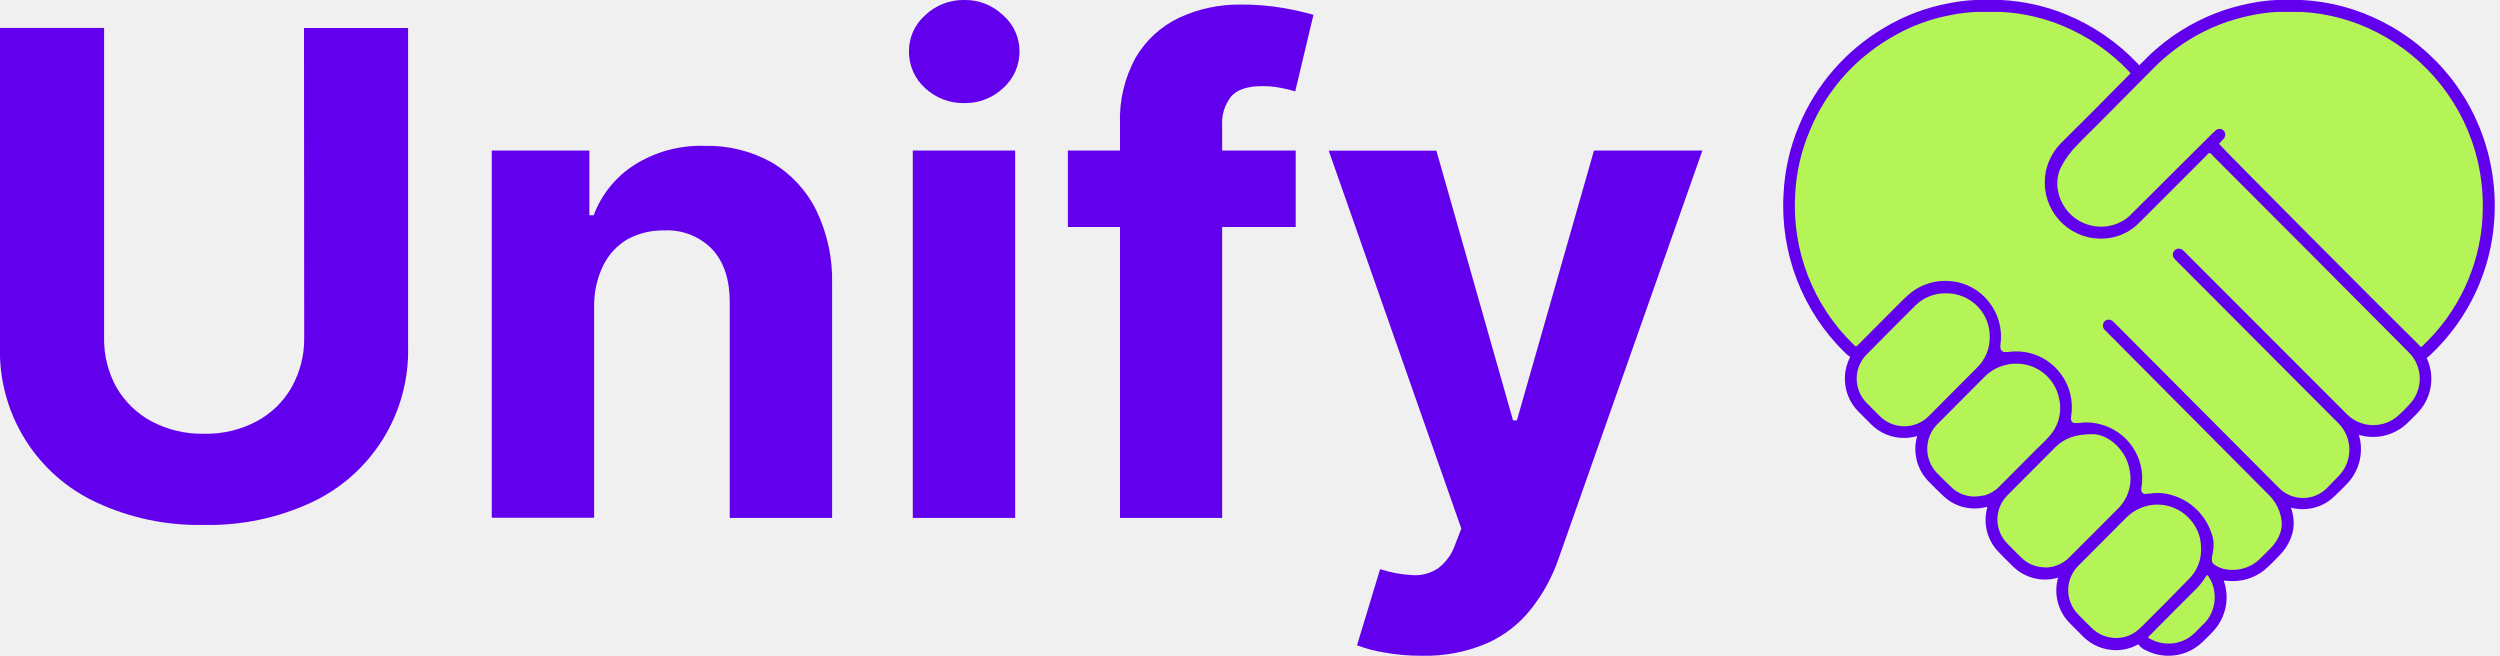
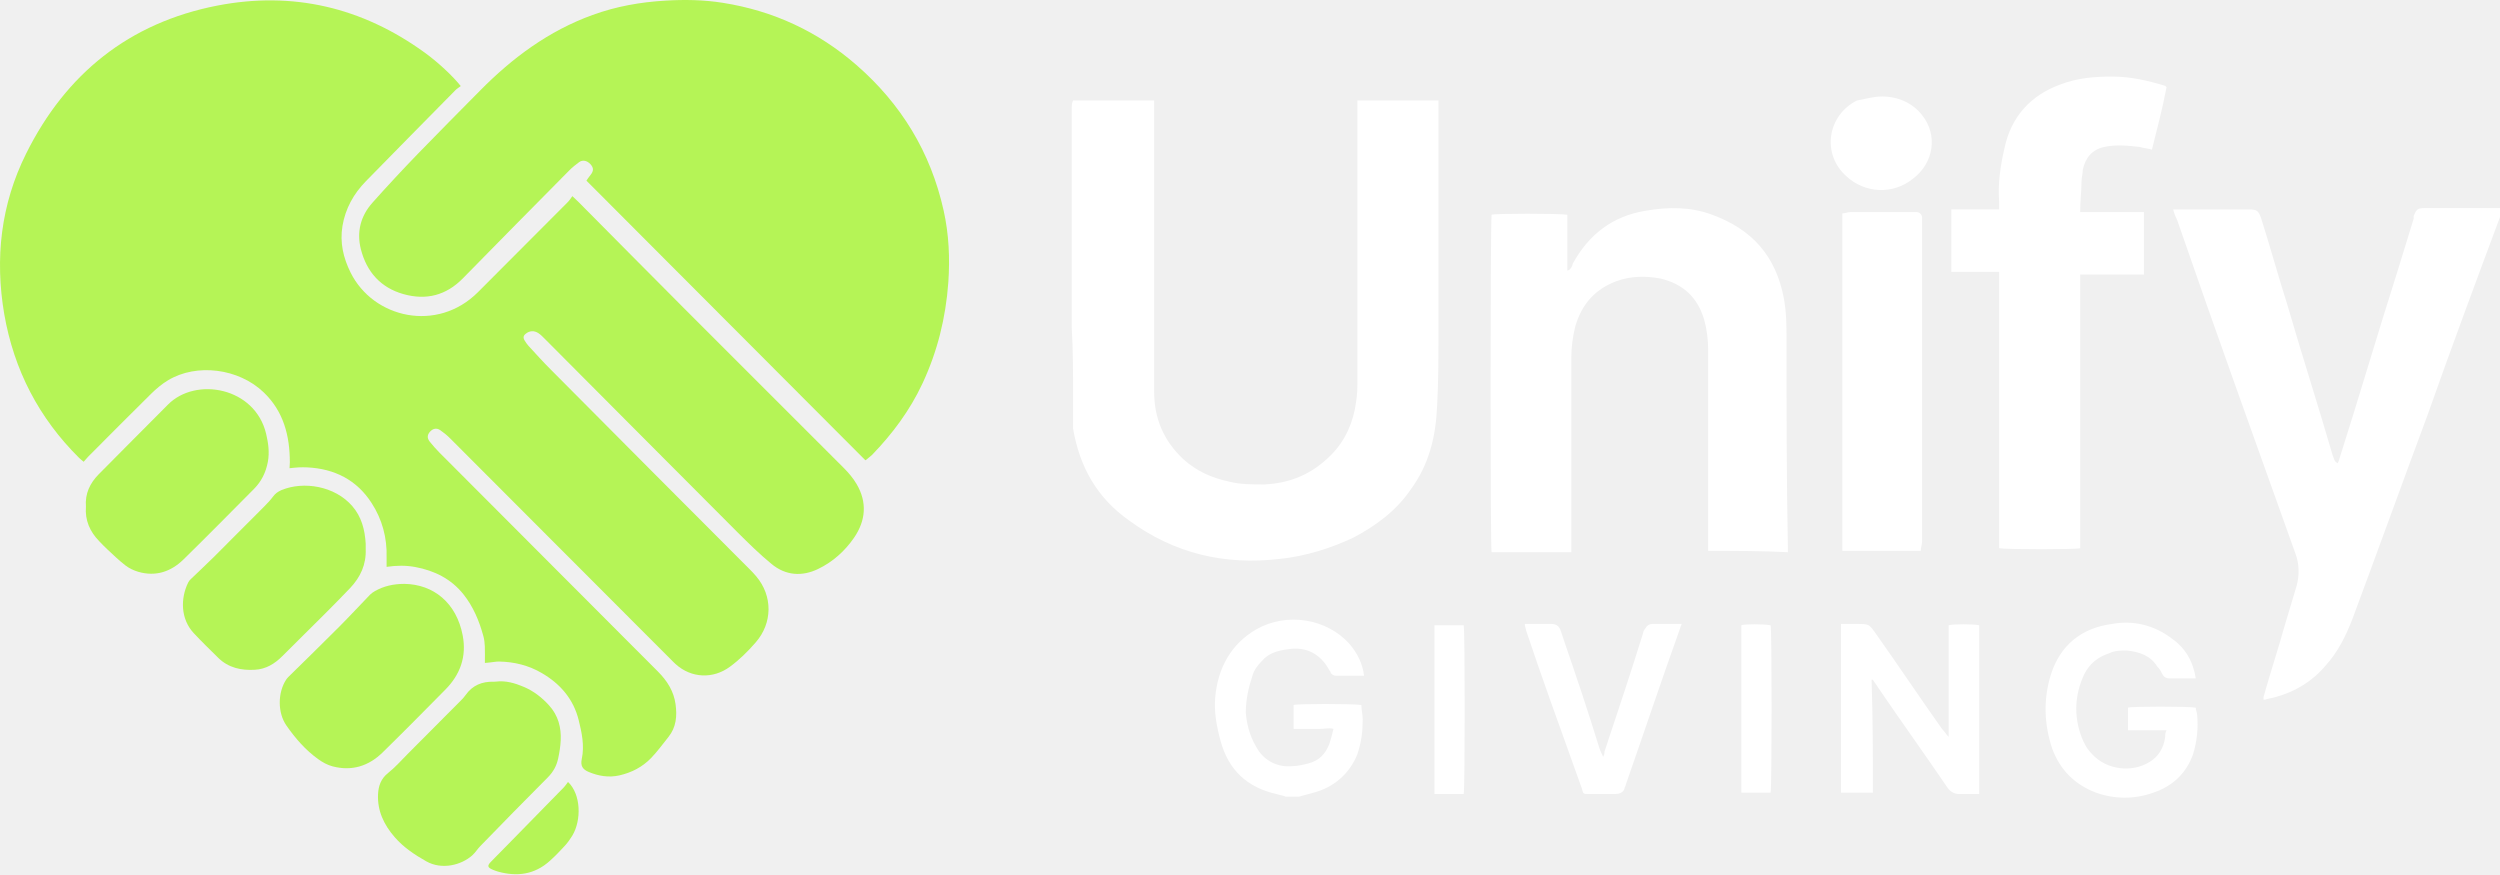
- <svg xmlns="http://www.w3.org/2000/svg" width="122" height="32" viewBox="0 0 122 32" fill="none">
-   <g clip-path="url(#clip0_815_8823)">
-     <path d="M105.823 32C105.444 32.002 105.07 31.913 104.733 31.741C104.577 31.683 104.444 31.578 104.351 31.44C104.02 31.628 103.645 31.728 103.264 31.728C102.669 31.73 102.097 31.497 101.672 31.081L101.449 30.858C101.29 30.703 101.125 30.534 100.986 30.392C100.709 30.106 100.511 29.751 100.415 29.364C100.318 28.977 100.326 28.572 100.436 28.189C100.049 28.304 99.638 28.313 99.246 28.213C98.855 28.113 98.498 27.909 98.213 27.622L97.99 27.402C97.838 27.253 97.686 27.101 97.543 26.949C97.262 26.665 97.062 26.311 96.964 25.924C96.866 25.536 96.874 25.129 96.987 24.746H96.922C96.736 24.79 96.544 24.813 96.353 24.814C95.792 24.813 95.253 24.599 94.845 24.215C94.586 23.966 94.324 23.717 94.072 23.448C93.806 23.162 93.62 22.812 93.529 22.432C93.439 22.052 93.449 21.655 93.557 21.28C93.353 21.339 93.142 21.37 92.929 21.371C92.633 21.375 92.339 21.319 92.064 21.208C91.789 21.097 91.539 20.932 91.328 20.724L90.681 20.077C90.343 19.732 90.124 19.288 90.054 18.81C89.984 18.332 90.068 17.845 90.292 17.417C90.195 17.36 90.107 17.29 90.03 17.207C89.006 16.207 88.209 14.998 87.692 13.662C87.176 12.327 86.953 10.896 87.037 9.467C87.091 8.314 87.348 7.179 87.798 6.115C88.629 4.122 90.085 2.452 91.946 1.356C92.925 0.767 94.002 0.36 95.126 0.155C95.546 0.07 95.971 0.018 96.398 0L97.66 0C98.762 0.055 99.847 0.299 100.866 0.722C102.167 1.263 103.34 2.071 104.309 3.093C104.34 3.122 104.367 3.155 104.39 3.19L104.594 2.99C105.15 2.415 105.773 1.909 106.451 1.485C107.488 0.831 108.64 0.38 109.845 0.155C110.257 0.071 110.674 0.019 111.094 0L112.32 0C113.693 0.069 115.035 0.43 116.258 1.058C117.554 1.717 118.691 2.651 119.591 3.793C120.49 4.936 121.131 6.26 121.467 7.675C121.699 8.652 121.787 9.658 121.726 10.661C121.576 13.196 120.459 15.577 118.607 17.314L118.423 17.472C118.626 17.906 118.695 18.391 118.619 18.864C118.544 19.337 118.327 19.777 117.999 20.125C117.821 20.316 117.643 20.494 117.452 20.675C117.004 21.093 116.414 21.325 115.802 21.323C115.568 21.322 115.336 21.288 115.113 21.222C115.234 21.629 115.248 22.06 115.151 22.473C115.055 22.886 114.852 23.267 114.563 23.578C114.352 23.801 114.139 24.015 113.915 24.225C113.501 24.626 112.946 24.85 112.369 24.849C112.177 24.849 111.985 24.824 111.799 24.775C111.863 24.962 111.905 25.155 111.926 25.351C111.954 25.658 111.908 25.968 111.793 26.254C111.67 26.572 111.482 26.861 111.24 27.101L111.065 27.282C110.939 27.412 110.809 27.541 110.683 27.658C110.454 27.883 110.182 28.06 109.884 28.18C109.586 28.3 109.267 28.36 108.946 28.357C108.83 28.357 108.714 28.35 108.599 28.337H108.519C108.556 28.443 108.587 28.551 108.609 28.661C108.688 29.046 108.672 29.445 108.562 29.822C108.453 30.2 108.254 30.545 107.981 30.829C107.813 31.01 107.632 31.191 107.454 31.356C107.013 31.772 106.429 32.002 105.823 32V32Z" fill="#6200EE" />
-     <path d="M121.26 7.723C120.93 6.339 120.302 5.043 119.421 3.925C118.54 2.807 117.427 1.894 116.158 1.249C114.971 0.639 113.669 0.286 112.337 0.214H111.101C110.692 0.232 110.285 0.283 109.884 0.366C108.705 0.582 107.578 1.021 106.564 1.66C105.9 2.075 105.288 2.569 104.743 3.132L104.393 3.485L104.222 3.31C104.202 3.283 104.179 3.258 104.154 3.236C103.207 2.232 102.059 1.441 100.785 0.912C99.797 0.503 98.747 0.265 97.679 0.207H96.421C96.003 0.225 95.588 0.276 95.178 0.359C94.081 0.561 93.028 0.959 92.072 1.534C90.248 2.606 88.821 4.242 88.008 6.196C87.567 7.238 87.315 8.35 87.264 9.48C87.18 10.88 87.4 12.282 87.906 13.59C88.413 14.897 89.196 16.08 90.202 17.058C90.249 17.12 90.309 17.171 90.378 17.208C90.447 17.244 90.522 17.266 90.6 17.272C90.623 17.269 90.646 17.262 90.668 17.252C90.375 17.646 90.232 18.132 90.265 18.622C90.298 19.112 90.505 19.574 90.849 19.925L91.198 20.277L91.493 20.572C91.812 20.892 92.228 21.097 92.675 21.155C93.123 21.214 93.578 21.122 93.968 20.895C93.751 21.276 93.661 21.716 93.709 22.151C93.758 22.587 93.944 22.996 94.24 23.319C94.492 23.581 94.751 23.83 95.004 24.073C95.373 24.421 95.861 24.615 96.369 24.616C96.544 24.615 96.719 24.594 96.89 24.555C97.068 24.513 97.239 24.446 97.398 24.354C97.177 24.742 97.089 25.191 97.147 25.634C97.206 26.076 97.407 26.487 97.721 26.804C97.864 26.953 98.013 27.101 98.161 27.25L98.388 27.473C98.575 27.663 98.799 27.813 99.045 27.915C99.291 28.018 99.555 28.07 99.821 28.069C100.191 28.067 100.553 27.966 100.87 27.774C100.641 28.162 100.546 28.613 100.599 29.06C100.652 29.507 100.851 29.924 101.164 30.246C101.31 30.402 101.465 30.57 101.62 30.706L101.847 30.929C102.23 31.308 102.748 31.52 103.287 31.518C103.71 31.517 104.122 31.383 104.464 31.133L104.506 31.24C104.538 31.316 104.586 31.384 104.646 31.439C104.706 31.495 104.778 31.538 104.856 31.563C105.256 31.764 105.708 31.837 106.152 31.774C106.595 31.711 107.009 31.515 107.338 31.21C107.512 31.049 107.69 30.871 107.852 30.696C108.097 30.432 108.274 30.113 108.368 29.766C108.462 29.419 108.47 29.054 108.392 28.703C108.338 28.445 108.237 28.2 108.095 27.978C108.257 28.064 108.434 28.121 108.616 28.146C108.723 28.159 108.831 28.166 108.939 28.166C109.234 28.168 109.527 28.112 109.8 28.001C110.073 27.89 110.322 27.726 110.531 27.519C110.654 27.405 110.78 27.276 110.906 27.147L111.084 26.965C111.307 26.752 111.482 26.494 111.599 26.208C111.702 25.953 111.744 25.677 111.722 25.403C111.687 25.051 111.576 24.711 111.398 24.406C111.695 24.571 112.029 24.659 112.369 24.662C112.891 24.663 113.393 24.46 113.767 24.096C113.99 23.885 114.2 23.675 114.414 23.448C114.737 23.103 114.941 22.663 114.995 22.192C115.05 21.722 114.951 21.247 114.715 20.837C115.047 21.03 115.424 21.13 115.808 21.128C116.366 21.128 116.903 20.915 117.31 20.533C117.501 20.355 117.675 20.18 117.85 19.993C118.169 19.657 118.373 19.229 118.431 18.769C118.489 18.31 118.399 17.844 118.174 17.44L118.465 17.158C120.278 15.459 121.37 13.129 121.516 10.648C121.576 9.666 121.49 8.68 121.26 7.723V7.723Z" fill="#6200EE" />
-     <path d="M108.955 27.981C108.853 27.981 108.75 27.975 108.648 27.962C108.406 27.932 108.175 27.843 107.975 27.703C107.899 27.654 107.838 27.585 107.8 27.503C107.763 27.421 107.749 27.33 107.761 27.24C107.761 27.179 107.778 27.124 107.787 27.069C107.797 27.014 107.803 26.972 107.81 26.923C107.879 26.617 107.85 26.296 107.726 26.008C107.583 25.612 107.349 25.256 107.044 24.967C106.739 24.677 106.371 24.463 105.969 24.341C105.752 24.274 105.526 24.239 105.299 24.238C105.191 24.239 105.083 24.248 104.976 24.264L104.762 24.286C104.704 24.294 104.645 24.288 104.589 24.27C104.534 24.252 104.483 24.221 104.441 24.18C104.399 24.139 104.367 24.09 104.347 24.035C104.327 23.98 104.319 23.921 104.325 23.863C104.327 23.788 104.337 23.715 104.354 23.642C104.427 23.032 104.277 22.415 103.931 21.907C103.585 21.398 103.066 21.032 102.471 20.876C102.26 20.819 102.043 20.789 101.824 20.789C101.698 20.788 101.573 20.799 101.449 20.821C101.394 20.835 101.337 20.842 101.28 20.844C101.22 20.849 101.16 20.84 101.104 20.818C101.048 20.797 100.997 20.762 100.957 20.718C100.914 20.66 100.884 20.593 100.87 20.523C100.855 20.453 100.856 20.38 100.873 20.31C100.937 19.946 100.921 19.572 100.825 19.215C100.729 18.858 100.556 18.527 100.317 18.244C100.079 17.962 99.781 17.735 99.446 17.581C99.11 17.426 98.745 17.347 98.375 17.349C98.237 17.349 98.1 17.359 97.964 17.378C97.926 17.381 97.888 17.381 97.851 17.378H97.822H97.77C97.677 17.363 97.593 17.315 97.533 17.242C97.474 17.17 97.443 17.078 97.446 16.984C97.443 16.919 97.451 16.855 97.469 16.793C97.519 16.45 97.498 16.101 97.407 15.767C97.316 15.433 97.158 15.122 96.942 14.851C96.737 14.591 96.483 14.373 96.193 14.212C95.904 14.051 95.585 13.95 95.256 13.913C95.148 13.9 95.04 13.894 94.932 13.894C94.295 13.892 93.682 14.134 93.217 14.57C93.091 14.69 92.972 14.806 92.855 14.926L90.859 16.929C90.762 17.026 90.697 17.09 90.587 17.09C90.477 17.09 90.415 17.026 90.331 16.945C89.343 15.985 88.573 14.823 88.073 13.539C87.573 12.255 87.356 10.879 87.435 9.503C87.486 8.397 87.733 7.309 88.163 6.29C88.961 4.367 90.361 2.755 92.153 1.695C93.091 1.133 94.122 0.744 95.198 0.547C95.593 0.467 95.995 0.417 96.398 0.398H97.66C98.71 0.451 99.744 0.685 100.714 1.09C101.968 1.611 103.098 2.391 104.031 3.378L104.086 3.446L104.218 3.575L100.717 7.092C100.416 7.395 100.193 7.767 100.07 8.176C99.968 8.517 99.939 8.876 99.983 9.229C100.028 9.583 100.146 9.923 100.329 10.228C100.506 10.525 100.742 10.783 101.023 10.985C101.305 11.186 101.625 11.327 101.963 11.399C102.156 11.438 102.352 11.459 102.549 11.46C102.879 11.46 103.205 11.392 103.508 11.261C103.811 11.13 104.083 10.938 104.309 10.697L105.911 9.098C106.441 8.565 106.972 8.031 107.512 7.497C107.596 7.39 107.68 7.287 107.836 7.287C107.897 7.291 107.957 7.309 108.009 7.341C108.062 7.372 108.107 7.416 108.14 7.468L117.562 16.954C117.649 17.042 117.737 17.129 117.824 17.23C118.13 17.607 118.287 18.084 118.266 18.57C118.246 19.055 118.048 19.516 117.711 19.866C117.539 20.051 117.368 20.226 117.183 20.397C116.804 20.755 116.299 20.951 115.777 20.943C115.255 20.936 114.757 20.724 114.388 20.355L106.558 12.499C106.512 12.445 106.461 12.397 106.406 12.354L106.328 12.318C106.304 12.318 106.281 12.327 106.263 12.341C106.244 12.356 106.231 12.376 106.224 12.399C106.224 12.425 106.208 12.447 106.26 12.515C106.289 12.549 106.32 12.58 106.354 12.609L114.119 20.404C114.174 20.459 114.236 20.517 114.288 20.578C114.63 20.954 114.818 21.445 114.815 21.953C114.812 22.462 114.618 22.95 114.271 23.322C114.064 23.542 113.854 23.753 113.624 23.969C113.281 24.298 112.822 24.48 112.346 24.475C111.87 24.47 111.415 24.279 111.078 23.943L103.115 15.942C103.057 15.887 103.002 15.832 102.947 15.787H102.837C102.818 15.8 102.805 15.819 102.798 15.84C102.791 15.861 102.791 15.885 102.798 15.906L102.918 16.042L110.796 23.943C110.943 24.085 111.074 24.244 111.185 24.416C111.379 24.715 111.5 25.057 111.537 25.412C111.557 25.655 111.52 25.898 111.431 26.124C111.334 26.397 111.181 26.646 110.981 26.855L110.796 27.043C110.677 27.166 110.554 27.292 110.434 27.405C110.238 27.595 110.006 27.743 109.752 27.842C109.499 27.941 109.228 27.988 108.955 27.981V27.981Z" fill="#B5F456" />
-     <path d="M118.122 17.11C118.074 17.101 118.028 17.081 117.989 17.052C117.95 17.023 117.918 16.985 117.895 16.942C116.475 15.56 108.305 7.351 108.137 7.134L108.059 7.031L108.127 6.924C108.17 6.861 108.22 6.802 108.276 6.749C108.308 6.721 108.339 6.689 108.366 6.656C108.382 6.642 108.393 6.624 108.399 6.604C108.405 6.584 108.405 6.562 108.399 6.542C108.392 6.525 108.381 6.509 108.367 6.497C108.353 6.484 108.336 6.475 108.318 6.471L108.23 6.5C108.205 6.52 108.181 6.542 108.159 6.565C108.13 6.598 108.098 6.629 108.062 6.656L104.235 10.499C104.123 10.617 104.001 10.725 103.872 10.823C103.477 11.104 103.004 11.255 102.52 11.257C101.986 11.255 101.469 11.07 101.056 10.731C100.644 10.393 100.361 9.922 100.255 9.399C100.146 8.936 100.207 8.45 100.426 8.027C100.639 7.626 100.911 7.259 101.235 6.94C101.436 6.73 101.643 6.523 101.85 6.319L102.154 6.018C103.07 5.096 103.979 4.187 104.882 3.268C105.417 2.715 106.018 2.229 106.671 1.822C107.66 1.197 108.758 0.765 109.907 0.547C110.295 0.468 110.689 0.418 111.084 0.398H112.311C113.62 0.468 114.9 0.813 116.067 1.411C117.313 2.044 118.407 2.94 119.273 4.037C120.139 5.134 120.756 6.406 121.082 7.765C121.305 8.705 121.388 9.672 121.328 10.635C121.185 13.069 120.114 15.355 118.335 17.022L118.264 17.094L118.122 17.11Z" fill="#B5F456" />
-     <path d="M96.353 24.429C95.897 24.427 95.459 24.254 95.126 23.943C94.864 23.694 94.612 23.452 94.366 23.193C94.039 22.839 93.86 22.375 93.865 21.893C93.87 21.412 94.058 20.951 94.392 20.604L96.728 18.265C97.047 17.934 97.459 17.709 97.909 17.618C98.075 17.575 98.246 17.557 98.417 17.566C98.952 17.564 99.471 17.748 99.885 18.088C100.298 18.428 100.58 18.901 100.682 19.427C100.765 19.792 100.755 20.173 100.652 20.534C100.549 20.895 100.357 21.224 100.093 21.491C99.973 21.627 99.837 21.756 99.705 21.889L99.507 22.076L97.715 23.859C97.475 24.112 97.167 24.29 96.828 24.37C96.672 24.408 96.513 24.428 96.353 24.429V24.429Z" fill="#B5F456" />
-     <path d="M103.264 31.33C102.779 31.328 102.315 31.137 101.97 30.796L101.743 30.573C101.588 30.421 101.436 30.269 101.29 30.11C100.954 29.763 100.766 29.299 100.766 28.816C100.766 28.333 100.954 27.869 101.29 27.522L103.662 25.144C103.876 24.928 104.131 24.757 104.412 24.64C104.693 24.523 104.995 24.464 105.299 24.464C105.827 24.467 106.339 24.649 106.751 24.98C107.162 25.312 107.449 25.773 107.564 26.289C107.599 26.462 107.616 26.637 107.616 26.813C107.622 27.11 107.567 27.404 107.456 27.679C107.345 27.954 107.179 28.203 106.969 28.412C106.173 29.224 105.374 30.029 104.565 30.826C104.214 31.159 103.747 31.34 103.264 31.33V31.33Z" fill="#B5F456" />
-     <path d="M99.799 27.881C99.558 27.881 99.319 27.834 99.097 27.741C98.875 27.648 98.674 27.512 98.504 27.341L98.284 27.124C98.135 26.975 97.98 26.823 97.835 26.668C97.489 26.32 97.295 25.849 97.295 25.359C97.295 24.869 97.489 24.398 97.835 24.05L100.19 21.678C100.451 21.44 100.758 21.258 101.091 21.143C101.425 21.028 101.779 20.982 102.131 21.009C102.934 21.009 103.943 21.808 104.115 22.95C104.183 23.309 104.161 23.68 104.051 24.029C103.941 24.378 103.746 24.694 103.484 24.95C102.944 25.5 102.397 26.047 101.866 26.59L101.128 27.328C100.954 27.503 100.747 27.643 100.519 27.738C100.291 27.833 100.046 27.881 99.799 27.881V27.881Z" fill="#B5F456" />
-     <path d="M92.929 20.986C92.684 20.987 92.442 20.94 92.215 20.846C91.988 20.753 91.782 20.616 91.609 20.442L90.962 19.795C90.618 19.445 90.424 18.973 90.424 18.482C90.424 17.99 90.618 17.518 90.962 17.168C91.467 16.657 91.978 16.146 92.486 15.638L93.331 14.793C93.543 14.582 93.796 14.416 94.074 14.305C94.352 14.194 94.649 14.139 94.948 14.146C95.256 14.138 95.561 14.192 95.847 14.305C96.133 14.418 96.393 14.587 96.612 14.803C96.831 15.019 97.004 15.276 97.121 15.56C97.239 15.844 97.297 16.149 97.294 16.456C97.297 16.757 97.239 17.055 97.124 17.333C97.009 17.611 96.839 17.863 96.624 18.074L94.266 20.439C94.091 20.615 93.882 20.754 93.653 20.848C93.424 20.942 93.177 20.989 92.929 20.986V20.986Z" fill="#B5F456" />
-     <path d="M105.823 31.602C105.498 31.602 105.177 31.524 104.888 31.375C104.837 31.359 104.79 31.332 104.75 31.296C104.71 31.261 104.678 31.217 104.655 31.169L104.613 31.058L104.697 30.971C104.75 30.91 104.808 30.852 104.869 30.8L105.594 30.068C106.05 29.609 106.506 29.146 106.969 28.69C107.172 28.499 107.348 28.281 107.493 28.043C107.514 28.002 107.546 27.967 107.584 27.942C107.623 27.916 107.667 27.901 107.713 27.897C107.761 27.901 107.807 27.917 107.846 27.944C107.885 27.971 107.916 28.009 107.936 28.053C108.077 28.26 108.174 28.493 108.224 28.738C108.292 29.063 108.279 29.399 108.187 29.717C108.094 30.036 107.925 30.326 107.693 30.563C107.535 30.735 107.37 30.91 107.189 31.068C106.819 31.415 106.33 31.606 105.823 31.602V31.602Z" fill="#B5F456" />
-     <path d="M121.26 7.723C120.93 6.339 120.302 5.043 119.421 3.925C118.54 2.807 117.427 1.894 116.158 1.249C114.971 0.639 113.669 0.286 112.337 0.214H111.101C110.692 0.232 110.285 0.283 109.884 0.366C108.705 0.582 107.578 1.021 106.564 1.66C105.9 2.075 105.288 2.569 104.743 3.132L104.393 3.485L104.222 3.31C104.202 3.283 104.179 3.258 104.154 3.236C103.207 2.232 102.059 1.441 100.785 0.912C99.797 0.503 98.747 0.265 97.679 0.207H96.421C96.003 0.225 95.588 0.276 95.178 0.359C94.081 0.561 93.028 0.959 92.072 1.534C90.248 2.606 88.821 4.242 88.008 6.196C87.567 7.238 87.315 8.35 87.264 9.48C87.18 10.88 87.4 12.282 87.906 13.59C88.413 14.897 89.196 16.08 90.202 17.058C90.249 17.12 90.309 17.171 90.378 17.208C90.447 17.244 90.522 17.266 90.6 17.272C90.623 17.269 90.646 17.262 90.668 17.252C90.375 17.646 90.232 18.132 90.265 18.622C90.298 19.112 90.505 19.574 90.849 19.925L91.198 20.277L91.493 20.572C91.812 20.892 92.228 21.097 92.675 21.155C93.123 21.214 93.578 21.122 93.968 20.895C93.751 21.276 93.661 21.716 93.709 22.151C93.758 22.587 93.944 22.996 94.24 23.319C94.492 23.581 94.751 23.83 95.004 24.073C95.373 24.421 95.861 24.615 96.369 24.616C96.544 24.615 96.719 24.594 96.89 24.555C97.068 24.513 97.239 24.446 97.398 24.354C97.177 24.742 97.089 25.191 97.147 25.634C97.206 26.076 97.407 26.487 97.721 26.804C97.864 26.953 98.013 27.101 98.161 27.25L98.388 27.473C98.575 27.663 98.799 27.813 99.045 27.915C99.291 28.018 99.555 28.07 99.821 28.069C100.191 28.067 100.553 27.966 100.87 27.774C100.641 28.162 100.546 28.613 100.599 29.06C100.652 29.507 100.851 29.924 101.164 30.246C101.31 30.402 101.465 30.57 101.62 30.706L101.847 30.929C102.23 31.308 102.748 31.52 103.287 31.518C103.71 31.517 104.122 31.383 104.464 31.133L104.506 31.24C104.538 31.316 104.586 31.384 104.646 31.439C104.706 31.495 104.778 31.538 104.856 31.563C105.256 31.764 105.708 31.837 106.152 31.774C106.595 31.711 107.009 31.515 107.338 31.21C107.512 31.049 107.69 30.871 107.852 30.696C108.097 30.432 108.274 30.113 108.368 29.766C108.462 29.419 108.47 29.054 108.392 28.703C108.338 28.445 108.237 28.2 108.095 27.978C108.257 28.064 108.434 28.121 108.616 28.146C108.723 28.159 108.831 28.166 108.939 28.166C109.234 28.168 109.527 28.112 109.8 28.001C110.073 27.89 110.322 27.726 110.531 27.519C110.654 27.405 110.78 27.276 110.906 27.147L111.084 26.965C111.307 26.752 111.482 26.494 111.599 26.208C111.702 25.953 111.744 25.677 111.722 25.403C111.687 25.051 111.576 24.711 111.398 24.406C111.695 24.571 112.029 24.659 112.369 24.662C112.891 24.663 113.393 24.46 113.767 24.096C113.99 23.885 114.2 23.675 114.414 23.448C114.737 23.103 114.941 22.663 114.995 22.192C115.05 21.722 114.951 21.247 114.715 20.837C115.047 21.03 115.424 21.13 115.808 21.128C116.366 21.128 116.903 20.915 117.31 20.533C117.501 20.355 117.675 20.18 117.85 19.993C118.169 19.657 118.373 19.229 118.431 18.769C118.489 18.31 118.399 17.844 118.174 17.44L118.465 17.158C120.278 15.459 121.37 13.129 121.516 10.648C121.576 9.666 121.49 8.68 121.26 7.723V7.723ZM92.93 20.802C92.708 20.802 92.489 20.759 92.285 20.674C92.081 20.59 91.895 20.466 91.739 20.31L91.092 19.663C90.78 19.348 90.606 18.923 90.606 18.48C90.606 18.037 90.78 17.612 91.092 17.297C91.878 16.495 92.677 15.709 93.46 14.919C93.653 14.725 93.883 14.572 94.137 14.468C94.39 14.364 94.662 14.312 94.936 14.314H94.981C95.26 14.312 95.537 14.366 95.795 14.472C96.053 14.577 96.288 14.734 96.485 14.931C96.683 15.129 96.839 15.364 96.944 15.622C97.05 15.881 97.103 16.158 97.1 16.437C97.104 16.716 97.052 16.993 96.945 17.251C96.839 17.509 96.682 17.743 96.482 17.938C95.695 18.728 94.91 19.516 94.127 20.303C93.97 20.462 93.784 20.587 93.578 20.673C93.373 20.758 93.152 20.802 92.93 20.802ZM97.048 17.796C96.955 17.941 96.847 18.075 96.725 18.197C96.847 18.075 96.955 17.941 97.048 17.796V17.796ZM96.79 24.18C96.647 24.214 96.5 24.231 96.353 24.231C95.94 24.232 95.543 24.074 95.243 23.791C94.99 23.549 94.735 23.306 94.496 23.054C94.204 22.734 94.045 22.316 94.049 21.884C94.053 21.452 94.221 21.038 94.518 20.724L95.919 19.32L96.851 18.385C97.146 18.084 97.525 17.879 97.938 17.796C98.092 17.756 98.251 17.739 98.41 17.747H98.436C98.923 17.753 99.393 17.926 99.767 18.238C100.141 18.549 100.395 18.981 100.488 19.459C100.563 19.795 100.553 20.145 100.458 20.476C100.363 20.808 100.186 21.11 99.944 21.355C99.763 21.562 99.559 21.743 99.365 21.937L97.589 23.72C97.374 23.951 97.096 24.114 96.79 24.189V24.18ZM97.893 17.424C98.057 17.386 98.226 17.368 98.394 17.372C98.225 17.372 98.057 17.392 97.893 17.433V17.424ZM99.799 27.687C99.581 27.687 99.365 27.644 99.164 27.561C98.963 27.477 98.78 27.354 98.627 27.198C98.41 26.982 98.181 26.762 97.964 26.532C97.808 26.377 97.685 26.193 97.601 25.99C97.517 25.788 97.473 25.57 97.473 25.351C97.473 25.131 97.517 24.914 97.601 24.711C97.685 24.509 97.808 24.325 97.964 24.17C98.749 23.38 99.534 22.592 100.32 21.805C100.756 21.39 101.261 21.187 102.131 21.187C102.847 21.187 103.775 21.924 103.934 22.979C103.996 23.311 103.976 23.652 103.875 23.974C103.774 24.295 103.595 24.587 103.355 24.823C102.568 25.623 101.769 26.412 100.983 27.198C100.67 27.515 100.244 27.694 99.799 27.697V27.687ZM104.416 30.667C104.264 30.817 104.084 30.935 103.886 31.015C103.689 31.095 103.477 31.135 103.264 31.133C102.823 31.135 102.398 30.963 102.083 30.654C101.853 30.424 101.623 30.207 101.407 29.974C101.1 29.661 100.928 29.239 100.928 28.8C100.928 28.361 101.1 27.939 101.407 27.625L102.533 26.496L103.775 25.247C104.176 24.85 104.718 24.625 105.283 24.623C105.769 24.625 106.24 24.793 106.619 25.098C106.997 25.403 107.261 25.828 107.367 26.302C107.399 26.462 107.414 26.625 107.412 26.788C107.419 27.059 107.37 27.33 107.268 27.582C107.166 27.834 107.013 28.062 106.82 28.253C106.024 29.073 105.223 29.881 104.416 30.677V30.667ZM107.558 30.424C107.402 30.596 107.234 30.748 107.063 30.923C106.727 31.237 106.283 31.41 105.823 31.408C105.527 31.409 105.235 31.337 104.972 31.201C104.914 31.175 104.853 31.152 104.827 31.091C104.876 31.036 104.929 30.984 104.985 30.936C105.684 30.23 106.386 29.515 107.101 28.813C107.316 28.608 107.502 28.375 107.655 28.12C107.677 28.085 107.697 28.069 107.713 28.069C107.729 28.069 107.752 28.088 107.778 28.134C107.909 28.329 108 28.549 108.043 28.781C108.104 29.075 108.091 29.38 108.007 29.668C107.922 29.956 107.768 30.219 107.558 30.434V30.424ZM117.588 19.731C117.42 19.912 117.248 20.083 117.067 20.252C116.722 20.576 116.265 20.753 115.791 20.747C115.318 20.74 114.866 20.55 114.53 20.216L114.288 19.973L106.69 12.37C106.636 12.307 106.575 12.249 106.509 12.198C106.458 12.157 106.394 12.134 106.328 12.133C106.265 12.134 106.204 12.155 106.153 12.193C106.102 12.23 106.065 12.283 106.047 12.344C106.032 12.392 106.03 12.442 106.04 12.491C106.051 12.54 106.075 12.585 106.108 12.622C106.165 12.687 106.226 12.748 106.289 12.806L113.928 20.468C114 20.54 114.084 20.614 114.158 20.698C114.474 21.038 114.649 21.484 114.649 21.947C114.649 22.41 114.474 22.857 114.158 23.196C113.954 23.413 113.747 23.62 113.53 23.843C113.219 24.142 112.802 24.307 112.37 24.302C111.938 24.297 111.525 24.123 111.22 23.817L110.991 23.587L103.257 15.822C103.2 15.761 103.14 15.704 103.076 15.651C103.024 15.617 102.964 15.599 102.902 15.599C102.842 15.598 102.785 15.616 102.737 15.651C102.69 15.685 102.656 15.732 102.637 15.786C102.618 15.841 102.615 15.899 102.63 15.955C102.64 16.005 102.665 16.051 102.701 16.087C102.762 16.149 102.834 16.223 102.895 16.282L110.66 24.092C110.798 24.222 110.92 24.368 111.023 24.526C111.201 24.804 111.312 25.12 111.346 25.448C111.365 25.663 111.331 25.879 111.249 26.079C111.154 26.321 111.011 26.541 110.829 26.726C110.648 26.907 110.466 27.101 110.285 27.27C110.109 27.444 109.899 27.581 109.669 27.674C109.439 27.766 109.194 27.813 108.946 27.81C108.851 27.81 108.757 27.803 108.664 27.791C108.451 27.764 108.247 27.685 108.072 27.561C108.023 27.532 107.984 27.488 107.96 27.436C107.937 27.384 107.929 27.326 107.939 27.27C107.939 27.163 107.975 27.066 107.988 26.946C108.059 26.609 108.025 26.257 107.891 25.94C107.738 25.519 107.489 25.14 107.164 24.833C106.839 24.525 106.446 24.298 106.017 24.17C105.783 24.095 105.539 24.057 105.293 24.057C105.171 24.055 105.05 24.065 104.93 24.086C104.856 24.086 104.798 24.086 104.723 24.108C104.568 24.108 104.493 24.037 104.493 23.866C104.496 23.805 104.504 23.744 104.519 23.684C104.601 23.029 104.443 22.366 104.073 21.818C103.702 21.27 103.146 20.876 102.507 20.708C102.284 20.646 102.055 20.615 101.824 20.614C101.689 20.614 101.553 20.624 101.42 20.646C101.404 20.642 101.387 20.642 101.371 20.646C101.341 20.649 101.311 20.649 101.281 20.646C101.106 20.646 101.038 20.546 101.07 20.323C101.163 19.762 101.079 19.186 100.83 18.675C100.58 18.165 100.178 17.744 99.679 17.472C99.281 17.258 98.836 17.147 98.385 17.149C98.239 17.15 98.093 17.161 97.948 17.181C97.919 17.181 97.89 17.181 97.861 17.181H97.838C97.809 17.181 97.781 17.175 97.754 17.164C97.728 17.153 97.704 17.137 97.683 17.116C97.663 17.096 97.647 17.072 97.637 17.045C97.626 17.018 97.621 16.99 97.621 16.961C97.614 16.917 97.614 16.872 97.621 16.828C97.676 16.462 97.655 16.088 97.56 15.729C97.465 15.371 97.297 15.036 97.068 14.745C96.851 14.463 96.579 14.227 96.27 14.052C95.96 13.877 95.619 13.766 95.266 13.725C95.148 13.713 95.031 13.706 94.913 13.706C94.232 13.707 93.576 13.966 93.078 14.431C92.933 14.563 92.803 14.696 92.667 14.829C92.02 15.476 91.368 16.131 90.71 16.793C90.639 16.867 90.606 16.903 90.571 16.903C90.535 16.903 90.506 16.867 90.432 16.793C89.465 15.85 88.712 14.711 88.224 13.452C87.736 12.193 87.524 10.844 87.604 9.496C87.656 8.41 87.903 7.342 88.332 6.342C89.113 4.46 90.488 2.886 92.247 1.857C93.165 1.302 94.177 0.919 95.233 0.728C95.625 0.649 96.022 0.601 96.421 0.582H97.676C98.703 0.637 99.713 0.866 100.663 1.262C101.892 1.773 103 2.537 103.914 3.504L103.973 3.579L103.791 3.76C102.73 4.838 101.667 5.905 100.601 6.96C100.274 7.284 100.033 7.684 99.899 8.125C99.791 8.484 99.759 8.862 99.803 9.235C99.848 9.608 99.969 9.968 100.159 10.292C100.348 10.616 100.603 10.898 100.906 11.119C101.209 11.341 101.555 11.498 101.921 11.58C102.127 11.622 102.336 11.644 102.546 11.645C102.9 11.645 103.25 11.573 103.575 11.433C103.9 11.293 104.193 11.087 104.435 10.829C105.513 9.762 106.561 8.694 107.638 7.626C107.7 7.568 107.745 7.471 107.82 7.471C107.894 7.471 107.965 7.578 108.023 7.639C111.166 10.78 114.305 13.928 117.439 17.084C117.523 17.171 117.607 17.255 117.691 17.352C117.964 17.697 118.103 18.128 118.082 18.566C118.061 19.005 117.882 19.421 117.578 19.737L117.588 19.731ZM121.147 10.623C121.008 13.011 119.956 15.255 118.209 16.89L118.161 16.929C118.137 16.924 118.115 16.913 118.096 16.898C118.078 16.883 118.063 16.863 118.054 16.841C116.543 15.363 108.444 7.228 108.289 7.021C108.361 6.932 108.438 6.847 108.519 6.766C108.552 6.729 108.575 6.684 108.586 6.635C108.596 6.586 108.594 6.536 108.58 6.488C108.565 6.441 108.538 6.398 108.502 6.363C108.466 6.329 108.421 6.305 108.373 6.293C108.347 6.289 108.321 6.289 108.295 6.293C108.229 6.296 108.166 6.323 108.117 6.368C108.059 6.416 108.011 6.478 107.949 6.526L104.102 10.354C104.003 10.465 103.895 10.567 103.778 10.658C103.49 10.866 103.154 10.999 102.802 11.044C102.449 11.09 102.09 11.046 101.759 10.917C101.427 10.789 101.133 10.579 100.903 10.308C100.673 10.037 100.515 9.712 100.442 9.364C100.342 8.942 100.397 8.499 100.598 8.115C100.802 7.731 101.063 7.38 101.371 7.073C101.675 6.749 101.989 6.455 102.29 6.151C103.209 5.229 104.115 4.32 105.021 3.401C105.546 2.858 106.135 2.38 106.775 1.977C107.749 1.363 108.832 0.939 109.965 0.728C110.344 0.651 110.727 0.602 111.113 0.582H112.333C113.611 0.653 114.859 0.993 115.996 1.579C117.215 2.202 118.284 3.082 119.131 4.158C119.978 5.233 120.582 6.48 120.901 7.811C121.119 8.731 121.201 9.678 121.144 10.623H121.147Z" fill="#6200EE" />
-     <path d="M14.835 1.365H19.915V16.896C19.958 18.493 19.532 20.067 18.689 21.423C17.847 22.78 16.625 23.86 15.175 24.529C13.541 25.284 11.756 25.656 9.956 25.616C8.153 25.657 6.364 25.285 4.727 24.529C3.276 23.862 2.053 22.782 1.213 21.424C0.372 20.065 -0.05 18.49 -5.48317e-05 16.893V1.362H5.08V16.463C5.063 17.31 5.268 18.146 5.675 18.889C6.079 19.596 6.673 20.174 7.39 20.559C8.179 20.977 9.063 21.187 9.956 21.167C10.85 21.189 11.735 20.979 12.525 20.559C13.243 20.177 13.837 19.598 14.236 18.889C14.65 18.148 14.86 17.311 14.845 16.463L14.835 1.365Z" fill="#6200EE" />
-     <path d="M28.994 14.91V25.264H23.998V7.345H28.761V10.506H28.971C29.352 9.485 30.057 8.617 30.978 8.034C31.999 7.397 33.188 7.078 34.391 7.118C35.534 7.09 36.664 7.369 37.662 7.927C38.598 8.478 39.352 9.29 39.833 10.263C40.374 11.383 40.64 12.615 40.607 13.858V25.276H35.611V14.745C35.611 13.648 35.336 12.803 34.767 12.175C34.463 11.86 34.096 11.613 33.689 11.453C33.282 11.292 32.845 11.221 32.408 11.244C31.786 11.231 31.172 11.379 30.625 11.674C30.116 11.973 29.706 12.414 29.444 12.942C29.143 13.554 28.989 14.228 28.994 14.91V14.91Z" fill="#6200EE" />
-     <path d="M44.544 25.276V7.345H49.54V25.276H44.544ZM47.052 5.031C46.344 5.044 45.66 4.78 45.143 4.297C44.893 4.072 44.694 3.796 44.558 3.488C44.423 3.18 44.354 2.847 44.357 2.511C44.354 2.178 44.423 1.848 44.558 1.544C44.694 1.239 44.893 0.968 45.143 0.747C45.656 0.256 46.342 -0.012 47.052 -1.26518e-05C47.403 -0.007 47.751 0.055 48.078 0.184C48.404 0.312 48.702 0.504 48.955 0.747C49.207 0.966 49.408 1.238 49.546 1.542C49.683 1.846 49.753 2.177 49.751 2.511C49.753 2.848 49.683 3.182 49.546 3.49C49.408 3.798 49.207 4.073 48.955 4.297C48.441 4.782 47.758 5.045 47.052 5.031V5.031Z" fill="#6200EE" />
-     <path d="M63.23 7.345V11.079H52.112V7.345H63.23ZM54.656 25.276V6.047C54.613 4.92 54.877 3.801 55.419 2.812C55.913 1.969 56.648 1.292 57.529 0.87C58.48 0.428 59.519 0.207 60.567 0.223C61.271 0.218 61.974 0.276 62.667 0.398C63.149 0.482 63.626 0.59 64.097 0.722L63.207 4.459C62.968 4.387 62.725 4.329 62.479 4.284C62.194 4.229 61.903 4.202 61.612 4.203C60.874 4.203 60.362 4.373 60.075 4.714C59.758 5.122 59.604 5.633 59.642 6.148V25.276H54.656Z" fill="#6200EE" />
-     <path d="M69.368 32C68.77 32.004 68.173 31.953 67.585 31.848C67.119 31.778 66.662 31.658 66.223 31.489L67.349 27.774C67.861 27.941 68.393 28.039 68.931 28.066C69.366 28.096 69.799 27.982 70.164 27.742C70.565 27.442 70.864 27.027 71.021 26.551L71.312 25.794L64.841 7.351H70.096L73.836 20.514H74.024L77.787 7.345H83.077L76.075 27.215C75.767 28.128 75.303 28.981 74.703 29.735C74.129 30.462 73.383 31.036 72.532 31.405C71.532 31.827 70.453 32.03 69.368 32V32Z" fill="#6200EE" />
+ <svg xmlns="http://www.w3.org/2000/svg" width="163" height="57" viewBox="0 0 163 57" fill="none">
+   <g clip-path="url(#clip0_11_183)">
+     <path d="M30.041 5.612C29.918 5.707 29.788 5.782 29.689 5.885C27.744 7.858 25.799 9.828 23.862 11.809C23.06 12.629 22.518 13.592 22.328 14.741C22.151 15.815 22.384 16.818 22.858 17.769C24.345 20.761 28.511 21.7 31.155 19.057C33.116 17.099 35.069 15.134 37.025 13.172C37.128 13.069 37.203 12.942 37.318 12.788C37.492 12.954 37.606 13.057 37.713 13.164C40.045 15.514 42.374 17.872 44.714 20.214C48.153 23.657 51.604 27.093 55.043 30.54C55.347 30.845 55.632 31.19 55.849 31.558C56.553 32.751 56.446 33.952 55.683 35.061C55.086 35.929 54.3 36.634 53.347 37.094C52.291 37.605 51.224 37.53 50.307 36.773C49.536 36.139 48.817 35.434 48.109 34.728C43.895 30.508 39.69 26.28 35.484 22.056C35.365 21.933 35.239 21.811 35.1 21.719C34.824 21.541 34.535 21.561 34.29 21.751C34.124 21.878 34.092 22.013 34.203 22.195C34.278 22.318 34.357 22.441 34.456 22.548C34.93 23.063 35.397 23.582 35.891 24.077C40.192 28.412 44.508 32.735 48.821 37.058C48.987 37.225 49.157 37.395 49.307 37.578C50.39 38.861 50.374 40.621 49.271 41.885C48.758 42.475 48.208 43.022 47.576 43.482C46.473 44.286 45.066 44.215 44.054 43.303C43.935 43.196 43.824 43.081 43.714 42.971C38.923 38.172 34.136 33.369 29.341 28.575C29.147 28.38 28.93 28.202 28.704 28.048C28.475 27.889 28.246 27.933 28.06 28.123C27.855 28.333 27.831 28.555 28.017 28.793C28.214 29.038 28.424 29.28 28.645 29.502C33.397 34.269 38.148 39.032 42.903 43.791C43.496 44.385 43.931 45.067 44.046 45.911C44.152 46.675 44.093 47.416 43.583 48.05C43.212 48.51 42.864 48.998 42.453 49.422C41.883 50.012 41.172 50.38 40.366 50.559C39.682 50.709 39.026 50.598 38.397 50.337C37.99 50.17 37.836 49.937 37.931 49.485C38.116 48.609 37.934 47.777 37.729 46.945C37.385 45.57 36.527 44.587 35.33 43.886C34.472 43.383 33.531 43.149 32.539 43.133C32.345 43.129 32.148 43.173 31.95 43.192C31.851 43.204 31.748 43.212 31.614 43.224C31.614 42.84 31.626 42.487 31.61 42.138C31.602 41.916 31.574 41.687 31.515 41.473C31.246 40.486 30.855 39.547 30.211 38.742C29.408 37.74 28.329 37.205 27.08 36.971C26.467 36.856 25.851 36.864 25.206 36.959C25.206 36.745 25.202 36.551 25.206 36.357C25.246 35.065 24.918 33.857 24.222 32.787C23.25 31.285 21.807 30.56 20.032 30.473C19.846 30.465 19.664 30.465 19.479 30.473C19.297 30.481 19.111 30.504 18.878 30.528C18.886 30.397 18.897 30.274 18.897 30.148C18.897 28.412 18.49 26.823 17.19 25.579C15.561 24.018 12.826 23.669 10.956 24.794C10.553 25.036 10.185 25.349 9.849 25.678C8.466 27.037 7.106 28.42 5.734 29.791C5.643 29.886 5.56 29.989 5.454 30.108C5.339 30.009 5.244 29.942 5.165 29.862C2.532 27.255 0.908 24.117 0.275 20.471C-0.341 16.841 0.054 13.327 1.702 10.018C4.295 4.799 8.43 1.483 14.166 0.365C19.083 -0.59 23.609 0.476 27.677 3.42C28.566 4.062 29.527 4.962 30.041 5.612Z" fill="#B5F456" />
+     <path d="M56.426 30.013C50.386 23.962 44.326 17.884 38.235 11.778C38.306 11.675 38.397 11.536 38.504 11.405C38.713 11.144 38.713 10.945 38.5 10.708C38.282 10.47 37.99 10.403 37.757 10.573C37.535 10.735 37.318 10.91 37.124 11.104C34.804 13.45 32.487 15.792 30.179 18.149C29.084 19.267 27.776 19.592 26.305 19.176C24.827 18.76 23.91 17.737 23.53 16.255C23.242 15.126 23.51 14.092 24.273 13.228C25.246 12.134 26.246 11.064 27.262 10.01C28.59 8.635 29.942 7.284 31.286 5.921C33.401 3.773 35.772 2.014 38.634 0.976C40.172 0.417 41.753 0.136 43.382 0.041C44.635 -0.035 45.88 -0.015 47.125 0.183C50.41 0.702 53.315 2.046 55.825 4.225C58.75 6.765 60.683 9.927 61.525 13.727C61.869 15.269 61.94 16.834 61.83 18.415C61.664 20.717 61.122 22.916 60.142 25.009C59.324 26.76 58.185 28.29 56.845 29.672C56.711 29.799 56.556 29.902 56.426 30.013Z" fill="#B5F456" />
+     <path d="M5.603 33.025C5.536 32.193 5.864 31.503 6.434 30.925C7.928 29.403 9.45 27.901 10.952 26.38C12.758 24.549 16.628 25.238 17.351 28.282C17.494 28.888 17.581 29.498 17.462 30.124C17.336 30.794 17.051 31.376 16.577 31.86C15.043 33.405 13.517 34.955 11.96 36.48C11.145 37.276 10.153 37.609 9.023 37.284C8.726 37.197 8.426 37.055 8.181 36.868C7.762 36.547 7.386 36.175 6.999 35.818C6.813 35.648 6.643 35.466 6.469 35.287C5.856 34.657 5.532 33.92 5.603 33.025Z" fill="#B5F456" />
+     <path d="M26.368 38.069C28.257 38.097 29.767 39.297 30.171 41.445C30.427 42.808 30.009 43.977 29.048 44.952C27.688 46.331 26.324 47.71 24.941 49.065C24.028 49.956 22.925 50.297 21.676 49.964C21.344 49.877 21.016 49.695 20.735 49.489C19.913 48.898 19.257 48.138 18.68 47.313C18.095 46.481 18.099 45.166 18.656 44.314C18.699 44.25 18.751 44.187 18.806 44.132C19.905 43.05 21.012 41.976 22.099 40.882C22.787 40.193 23.451 39.475 24.127 38.774C24.218 38.683 24.328 38.608 24.443 38.54C25.02 38.215 25.641 38.069 26.368 38.069Z" fill="#B5F456" />
+     <path d="M23.843 35.798C23.886 36.797 23.503 37.625 22.835 38.334C22.309 38.889 21.771 39.432 21.23 39.975C20.289 40.918 19.344 41.857 18.396 42.792C17.905 43.28 17.336 43.628 16.629 43.668C15.731 43.723 14.893 43.545 14.225 42.887C13.688 42.36 13.154 41.837 12.64 41.29C11.771 40.367 11.755 39.012 12.277 37.966C12.316 37.887 12.379 37.815 12.447 37.752C12.941 37.276 13.443 36.809 13.929 36.329C15.032 35.232 16.131 34.13 17.226 33.025C17.431 32.819 17.633 32.608 17.803 32.375C17.953 32.173 18.135 32.046 18.36 31.951C19.795 31.36 21.823 31.681 22.965 32.993C23.578 33.698 23.787 34.538 23.843 35.438C23.847 35.561 23.843 35.679 23.843 35.798Z" fill="#B5F456" />
+     <path d="M32.334 44.441C32.97 44.361 33.563 44.536 34.136 44.778C34.788 45.051 35.342 45.479 35.812 46.006C36.393 46.652 36.599 47.428 36.559 48.276C36.539 48.669 36.476 49.065 36.393 49.449C36.294 49.921 36.077 50.321 35.725 50.678C34.243 52.16 32.78 53.662 31.318 55.163C31.136 55.35 30.997 55.579 30.804 55.758C30.1 56.396 28.823 56.74 27.792 56.158C27.029 55.726 26.309 55.247 25.732 54.581C25.037 53.781 24.594 52.869 24.649 51.775C24.677 51.236 24.839 50.769 25.301 50.4C25.764 50.036 26.159 49.58 26.578 49.16C27.732 48.003 28.887 46.846 30.037 45.685C30.148 45.574 30.262 45.459 30.349 45.328C30.804 44.675 31.44 44.421 32.215 44.449C32.255 44.449 32.294 44.445 32.334 44.441Z" fill="#B5F456" />
+     <path d="M37.034 50.983C37.895 51.799 37.911 53.491 37.318 54.478C37.176 54.712 37.014 54.941 36.828 55.144C36.508 55.492 36.18 55.837 35.824 56.15C34.84 57.026 33.701 57.172 32.468 56.828C32.353 56.796 32.243 56.752 32.136 56.709C31.78 56.562 31.753 56.447 32.017 56.178C32.448 55.734 32.887 55.298 33.318 54.854C34.468 53.677 35.623 52.505 36.773 51.324C36.872 51.221 36.947 51.098 37.034 50.983Z" fill="#B5F456" />
+     <path d="M69.878 13.568C69.878 13.481 69.878 13.308 69.878 13.221C69.878 11.142 69.878 9.15 69.878 7.071C69.878 6.897 69.878 6.724 69.965 6.551C71.784 6.551 73.516 6.551 75.249 6.551C75.249 6.637 75.249 6.811 75.249 6.897C75.249 10.969 75.249 15.04 75.249 19.198C75.249 21.277 75.249 23.443 75.249 25.522C75.249 27.254 75.855 28.727 77.154 29.94C78.021 30.72 78.974 31.153 80.186 31.413C80.879 31.586 81.659 31.586 82.439 31.586C84.171 31.499 85.557 30.893 86.77 29.68C87.723 28.727 88.243 27.514 88.416 26.215C88.503 25.695 88.502 25.262 88.502 24.742C88.502 18.765 88.502 12.874 88.502 6.897C88.502 6.811 88.502 6.637 88.502 6.551C90.322 6.551 92.054 6.551 93.787 6.551C93.787 6.724 93.787 6.897 93.787 6.984C93.787 7.937 93.787 8.976 93.787 9.929C93.787 13.914 93.787 17.812 93.787 21.797C93.787 23.356 93.787 24.916 93.7 26.475C93.614 28.467 93.18 30.286 91.968 31.932C91.015 33.318 89.715 34.271 88.243 35.051C86.77 35.744 85.124 36.264 83.478 36.437C79.84 36.87 76.548 36.09 73.603 33.925C71.524 32.452 70.398 30.46 69.965 27.947C69.965 27.168 69.965 26.475 69.965 25.868C69.965 24.396 69.965 22.837 69.878 21.364C69.878 21.277 69.878 21.191 69.878 21.104C69.878 18.592 69.878 16.08 69.878 13.568Z" fill="white" />
+     <path d="M83.825 51.943C83.651 51.856 83.478 51.856 83.218 51.77C81.312 51.337 80.1 50.211 79.58 48.305C79.32 47.352 79.147 46.399 79.234 45.446C79.407 43.54 80.273 41.981 81.919 41.028C83.911 39.902 86.51 40.335 87.983 41.981C88.502 42.587 88.849 43.281 88.936 44.06H88.849C88.243 44.06 87.723 44.06 87.117 44.06C86.943 44.06 86.857 43.974 86.77 43.887C86.77 43.8 86.683 43.714 86.683 43.714C86.077 42.587 85.124 42.154 83.998 42.328C83.305 42.414 82.698 42.587 82.265 43.107C82.005 43.367 81.746 43.714 81.659 44.06C81.399 44.84 81.226 45.619 81.226 46.486C81.312 47.439 81.572 48.218 82.092 48.998C82.612 49.691 83.391 50.037 84.258 49.951C84.604 49.951 84.951 49.864 85.297 49.778C85.99 49.604 86.423 49.171 86.683 48.478C86.77 48.218 86.857 47.872 86.943 47.525C86.683 47.439 86.337 47.525 86.077 47.525C85.817 47.525 85.557 47.525 85.211 47.525C84.951 47.525 84.691 47.525 84.344 47.525C84.344 47.005 84.344 46.486 84.344 45.966C84.518 45.879 88.243 45.879 88.762 45.966C88.762 46.312 88.849 46.572 88.849 46.919C88.849 47.699 88.762 48.392 88.502 49.171C87.983 50.471 86.943 51.337 85.644 51.683C85.297 51.77 85.037 51.856 84.691 51.943C84.604 51.943 84.171 51.943 83.825 51.943Z" fill="white" />
+     <path d="M111.372 35.917C111.372 35.744 111.372 35.657 111.372 35.571C111.372 33.059 111.372 30.633 111.372 28.121C111.372 26.388 111.372 24.569 111.372 22.837C111.372 22.144 111.285 21.451 111.112 20.844C110.679 19.372 109.726 18.506 108.253 18.159C107.3 17.986 106.347 17.986 105.394 18.332C104.008 18.852 103.142 19.805 102.709 21.277C102.536 21.971 102.449 22.663 102.449 23.357C102.449 27.428 102.449 31.499 102.449 35.657C102.449 35.744 102.449 35.917 102.449 36.004C100.717 36.004 98.984 36.004 97.251 36.004C97.165 35.744 97.165 15.04 97.251 14.001C97.425 13.914 101.669 13.914 102.189 14.001C102.189 15.214 102.189 16.426 102.189 17.639C102.276 17.639 102.362 17.553 102.362 17.553C102.449 17.466 102.536 17.293 102.536 17.206C103.575 15.3 105.134 14.088 107.3 13.741C108.773 13.481 110.245 13.481 111.631 14.001C114.23 14.954 115.789 16.686 116.309 19.458C116.482 20.411 116.482 21.277 116.482 22.23C116.482 26.735 116.482 31.153 116.569 35.657C116.569 35.744 116.569 35.831 116.569 36.004C114.923 35.917 113.191 35.917 111.372 35.917Z" fill="white" />
+     <path d="M141.691 13.655C141.865 13.655 141.951 13.655 142.038 13.655C143.597 13.655 145.156 13.655 146.629 13.655C147.149 13.655 147.235 13.741 147.409 14.174C148.015 16.08 148.535 17.986 149.141 19.892C150.094 23.183 151.134 26.389 152.087 29.68C152.173 29.854 152.173 30.113 152.433 30.2C152.433 30.113 152.52 30.027 152.52 29.94C153.819 25.869 155.032 21.711 156.331 17.639C156.678 16.513 157.024 15.387 157.371 14.261C157.371 14.174 157.371 14.174 157.371 14.088C157.544 13.655 157.631 13.568 158.064 13.568C158.41 13.568 158.757 13.568 159.103 13.568C160.316 13.568 161.529 13.568 162.828 13.568C162.915 13.568 163.001 13.568 163.175 13.568C163.088 13.741 163.088 13.828 163.088 13.914C161.442 18.332 159.796 22.75 158.237 27.168C156.591 31.586 155.032 35.917 153.386 40.335C152.953 41.462 152.433 42.501 151.653 43.367C150.787 44.407 149.661 45.1 148.362 45.446C148.102 45.533 147.928 45.533 147.669 45.62C147.669 45.62 147.669 45.62 147.582 45.62C147.582 45.533 147.582 45.446 147.582 45.446C148.015 43.887 148.535 42.328 148.968 40.769C149.228 39.902 149.488 39.036 149.748 38.17C149.921 37.477 149.921 36.784 149.661 36.091C147.062 28.814 144.463 21.624 141.951 14.348C141.865 14.174 141.778 14.001 141.691 13.655Z" fill="white" />
+     <path d="M140.305 9.756C140.045 9.67 139.785 9.67 139.526 9.583C138.746 9.496 137.966 9.41 137.187 9.583C136.407 9.756 135.974 10.276 135.801 11.056C135.801 11.315 135.714 11.575 135.714 11.835C135.714 12.441 135.627 13.135 135.627 13.828C137.013 13.828 138.399 13.828 139.785 13.828C139.785 15.214 139.785 16.513 139.785 17.899C139.439 17.899 139.092 17.899 138.746 17.899C138.399 17.899 138.053 17.899 137.706 17.899C137.36 17.899 137.013 17.899 136.667 17.899C136.32 17.899 135.974 17.899 135.627 17.899C135.627 17.899 135.627 17.899 135.627 17.986C135.627 17.986 135.627 17.986 135.627 18.072C135.627 18.072 135.627 18.072 135.627 18.159C135.627 24.049 135.627 29.853 135.627 35.744C135.454 35.831 130.776 35.831 130.343 35.744C130.343 34.271 130.343 32.799 130.343 31.239C130.343 29.767 130.343 28.207 130.343 26.735C130.343 25.262 130.343 23.79 130.343 22.23C130.343 20.758 130.343 19.198 130.343 17.726C129.997 17.726 129.65 17.726 129.304 17.726C128.957 17.726 128.611 17.726 128.264 17.726C127.918 17.726 127.571 17.726 127.225 17.726C127.225 16.34 127.225 15.04 127.225 13.654C128.264 13.654 129.304 13.654 130.343 13.654C130.343 13.568 130.343 13.481 130.343 13.481C130.343 13.394 130.343 13.221 130.343 13.135C130.257 11.922 130.43 10.796 130.69 9.67C131.123 7.59 132.422 6.204 134.328 5.511C135.454 5.078 136.58 4.992 137.706 4.992C138.919 4.992 140.045 5.252 141.171 5.598C141.171 5.598 141.171 5.598 141.258 5.685C140.998 7.071 140.652 8.37 140.305 9.756Z" fill="white" />
+     <path d="M125.232 35.917C123.5 35.917 121.767 35.917 120.121 35.917C120.121 35.831 120.121 35.831 120.121 35.744C120.121 28.468 120.121 21.277 120.121 14.001V13.914C120.294 13.914 120.468 13.828 120.641 13.828C122.027 13.828 123.413 13.828 124.799 13.828C124.886 13.828 124.972 13.828 124.972 13.828C125.145 13.828 125.319 14.001 125.319 14.174C125.319 14.261 125.319 14.434 125.319 14.521C125.319 21.451 125.319 28.381 125.319 35.311C125.319 35.484 125.232 35.744 125.232 35.917Z" fill="white" />
+     <path d="M122.113 51.683C121.42 51.683 120.727 51.683 120.034 51.683C120.034 48.045 120.034 44.32 120.034 40.682C120.381 40.682 120.727 40.682 121.074 40.682C121.853 40.682 121.853 40.682 122.286 41.288C123.759 43.367 125.145 45.446 126.618 47.525C126.791 47.698 126.878 47.872 127.051 48.045C127.051 45.619 127.051 43.194 127.051 40.768C127.311 40.682 128.697 40.682 129.043 40.768C129.043 44.407 129.043 48.045 129.043 51.77C128.697 51.77 128.264 51.77 127.917 51.77C127.831 51.77 127.831 51.77 127.744 51.77C127.397 51.77 127.138 51.596 126.964 51.337C125.492 49.171 123.932 47.005 122.46 44.84C122.373 44.666 122.2 44.493 122.113 44.32C122.113 44.32 122.113 44.32 122.027 44.32C122.113 46.832 122.113 49.258 122.113 51.683Z" fill="white" />
+     <path d="M143.164 44.233C142.644 44.233 142.211 44.233 141.777 44.233C141.691 44.233 141.518 44.233 141.431 44.233C141.258 44.233 141.084 44.147 140.998 43.973C140.911 43.8 140.825 43.627 140.651 43.454C140.218 42.761 139.525 42.501 138.659 42.414C138.312 42.414 137.879 42.414 137.533 42.587C136.753 42.847 136.233 43.28 135.887 43.973C135.281 45.273 135.194 46.659 135.714 48.045C135.887 48.478 136.06 48.824 136.407 49.171C137.36 50.21 139.005 50.384 140.132 49.691C140.738 49.344 141.084 48.738 141.171 48.045C141.171 47.871 141.171 47.785 141.258 47.612C140.391 47.612 139.612 47.612 138.746 47.612C138.746 47.092 138.746 46.572 138.746 46.139C138.919 46.052 142.73 46.052 143.164 46.139C143.164 46.312 143.25 46.486 143.25 46.572C143.337 47.438 143.25 48.305 142.99 49.171C142.557 50.384 141.691 51.25 140.391 51.683C139.179 52.116 137.879 52.116 136.667 51.683C135.281 51.163 134.328 50.21 133.808 48.824C133.288 47.265 133.202 45.619 133.721 43.973C134.328 42.068 135.714 40.941 137.706 40.682C139.092 40.422 140.478 40.768 141.604 41.635C142.471 42.241 142.99 43.107 143.164 44.233Z" fill="white" />
+     <path d="M104.528 49.344C104.615 49.171 104.615 49.084 104.615 48.998C105.481 46.399 106.347 43.8 107.127 41.288C107.127 41.201 107.213 41.028 107.3 40.941C107.387 40.768 107.56 40.682 107.733 40.682C108.339 40.682 108.946 40.682 109.639 40.682C109.639 40.768 109.552 40.855 109.552 40.941C108.339 44.32 107.213 47.698 106.001 51.163C106.001 51.25 105.914 51.337 105.914 51.423C105.827 51.683 105.567 51.77 105.308 51.77C104.788 51.77 104.355 51.77 103.835 51.77C103.748 51.77 103.662 51.77 103.575 51.77C103.229 51.77 103.229 51.77 103.142 51.423C102.449 49.517 101.756 47.525 101.063 45.619C100.543 44.147 100.023 42.674 99.504 41.115C99.504 41.028 99.417 40.855 99.417 40.682C99.677 40.682 99.937 40.682 100.197 40.682C100.543 40.682 100.803 40.682 101.15 40.682C101.496 40.682 101.669 40.855 101.756 41.115C101.843 41.375 101.929 41.635 102.016 41.894C102.795 44.147 103.575 46.486 104.268 48.738C104.355 48.998 104.441 49.171 104.528 49.344Z" fill="white" />
+     <path d="M122.72 6.291C123.759 6.291 124.712 6.724 125.319 7.504C126.358 8.803 126.098 10.622 124.712 11.662C123.413 12.701 121.594 12.615 120.381 11.489C118.735 10.016 119.168 7.504 121.074 6.551C121.594 6.464 122.113 6.291 122.72 6.291Z" fill="white" />
+     <path d="M115.443 51.683C114.75 51.683 114.143 51.683 113.537 51.683C113.537 48.045 113.537 44.406 113.537 40.768C113.71 40.681 115.01 40.681 115.443 40.768C115.53 40.941 115.53 51.337 115.443 51.683Z" fill="white" />
+     <path d="M93.527 40.768C94.134 40.768 94.827 40.768 95.433 40.768C95.52 41.028 95.52 51.423 95.433 51.77C94.827 51.77 94.22 51.77 93.527 51.77C93.527 48.045 93.527 44.406 93.527 40.768Z" fill="white" />
  </g>
  <defs>
-     <clipPath id="clip0_815_8823">
-       <rect width="121.746" height="32" fill="white" />
+     <clipPath id="clip0_11_183">
+       <rect width="163" height="57" fill="white" />
    </clipPath>
  </defs>
</svg>
